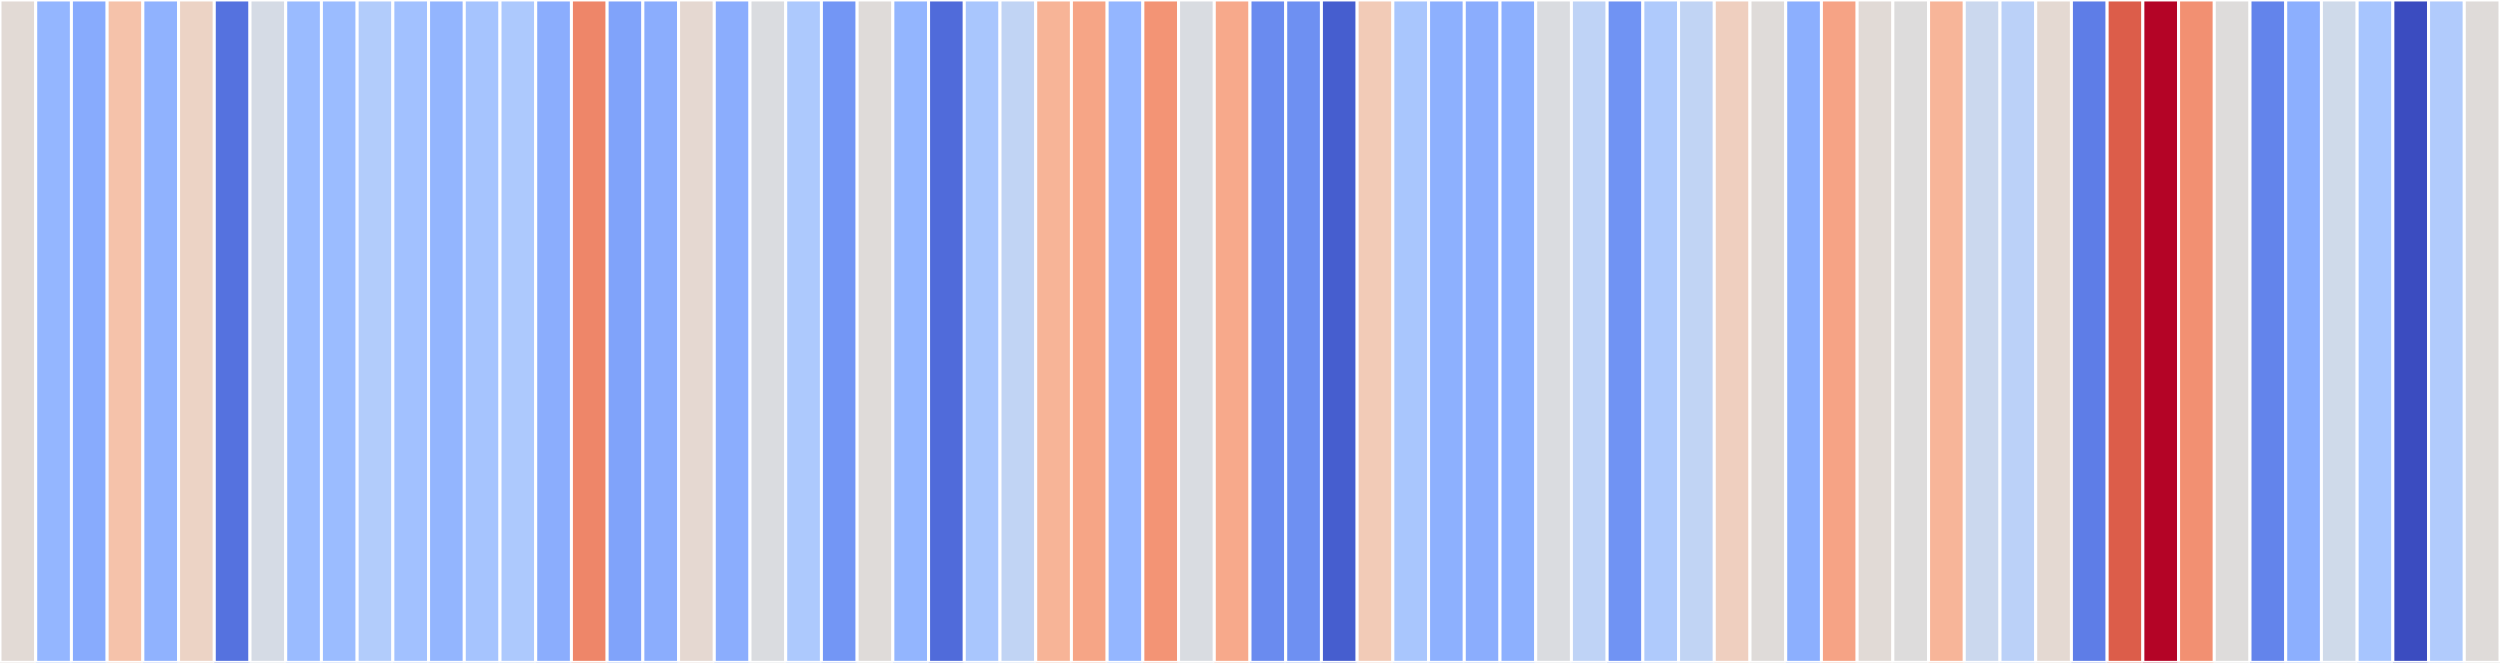
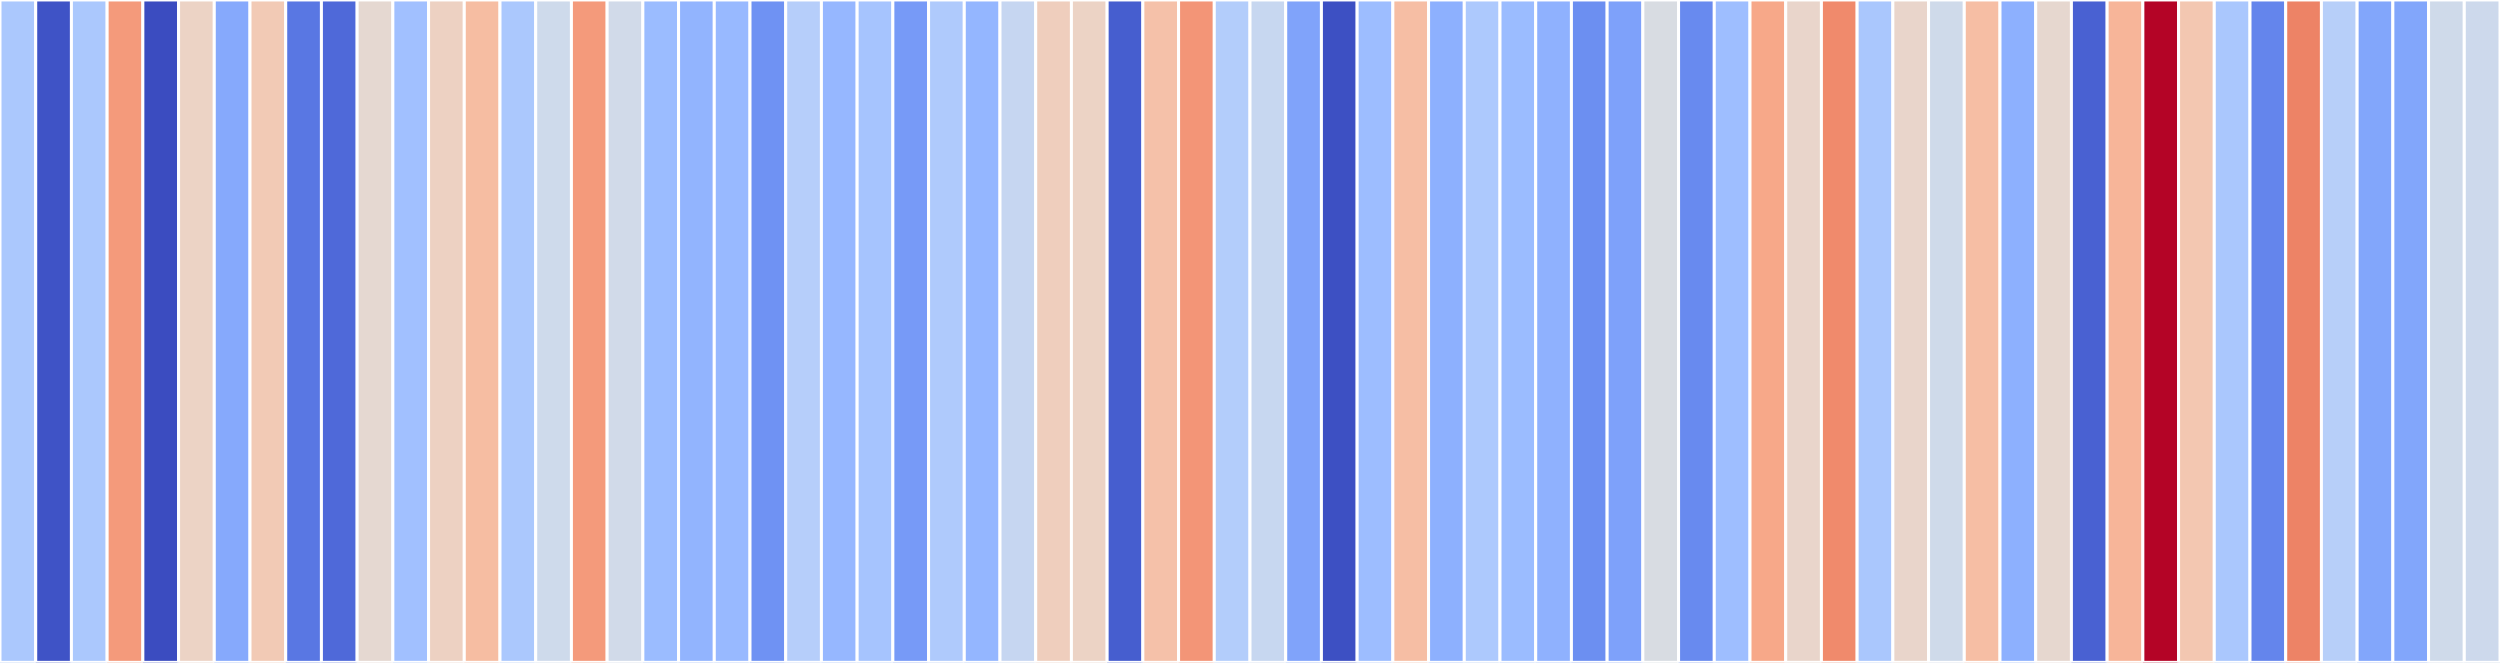
<svg xmlns="http://www.w3.org/2000/svg" width="837pt" height="221.76pt" viewBox="0 0 837 221.76" version="1.1">
  <defs>
    <style type="text/css">*{stroke-linejoin: round; stroke-linecap: butt}</style>
  </defs>
  <g id="figure_1">
    <g id="patch_1">
      <path d="M 0 221.76  L 837 221.76  L 837 0  L 0 0  z " style="fill: #ffffff" />
    </g>
    <g id="axes_1">
      <g id="QuadMesh_1">
-         <path d="M 0 -0  L 11.957 -0  L 11.957 221.76  L 0 221.76  L 0 -0  " clip-path="url(#p8f99c55781)" style="fill: #e2dad5; stroke: #ffffff" />
-         <path d="M 11.957 -0  L 23.914 -0  L 23.914 221.76  L 11.957 221.76  L 11.957 -0  " clip-path="url(#p8f99c55781)" style="fill: #94b6ff; stroke: #ffffff" />
-         <path d="M 23.914 -0  L 35.871 -0  L 35.871 221.76  L 23.914 221.76  L 23.914 -0  " clip-path="url(#p8f99c55781)" style="fill: #88abfd; stroke: #ffffff" />
-         <path d="M 35.871 -0  L 47.829 -0  L 47.829 221.76  L 35.871 221.76  L 35.871 -0  " clip-path="url(#p8f99c55781)" style="fill: #f5c2aa; stroke: #ffffff" />
-         <path d="M 47.829 -0  L 59.786 -0  L 59.786 221.76  L 47.829 221.76  L 47.829 -0  " clip-path="url(#p8f99c55781)" style="fill: #90b2fe; stroke: #ffffff" />
-         <path d="M 59.786 -0  L 71.743 -0  L 71.743 221.76  L 59.786 221.76  L 59.786 -0  " clip-path="url(#p8f99c55781)" style="fill: #ecd3c5; stroke: #ffffff" />
-         <path d="M 71.743 -0  L 83.7 -0  L 83.7 221.76  L 71.743 221.76  L 71.743 -0  " clip-path="url(#p8f99c55781)" style="fill: #5572df; stroke: #ffffff" />
-         <path d="M 83.7 -0  L 95.657 -0  L 95.657 221.76  L 83.7 221.76  L 83.7 -0  " clip-path="url(#p8f99c55781)" style="fill: #d5dbe5; stroke: #ffffff" />
-         <path d="M 95.657 -0  L 107.614 -0  L 107.614 221.76  L 95.657 221.76  L 95.657 -0  " clip-path="url(#p8f99c55781)" style="fill: #9abbff; stroke: #ffffff" />
-         <path d="M 107.614 -0  L 119.571 -0  L 119.571 221.76  L 107.614 221.76  L 107.614 -0  " clip-path="url(#p8f99c55781)" style="fill: #9bbcff; stroke: #ffffff" />
-         <path d="M 119.571 -0  L 131.529 -0  L 131.529 221.76  L 119.571 221.76  L 119.571 -0  " clip-path="url(#p8f99c55781)" style="fill: #b2ccfb; stroke: #ffffff" />
-         <path d="M 131.529 -0  L 143.486 -0  L 143.486 221.76  L 131.529 221.76  L 131.529 -0  " clip-path="url(#p8f99c55781)" style="fill: #a2c1ff; stroke: #ffffff" />
-         <path d="M 143.486 -0  L 155.443 -0  L 155.443 221.76  L 143.486 221.76  L 143.486 -0  " clip-path="url(#p8f99c55781)" style="fill: #93b5fe; stroke: #ffffff" />
-         <path d="M 155.443 -0  L 167.4 -0  L 167.4 221.76  L 155.443 221.76  L 155.443 -0  " clip-path="url(#p8f99c55781)" style="fill: #a6c4fe; stroke: #ffffff" />
-         <path d="M 167.4 -0  L 179.357 -0  L 179.357 221.76  L 167.4 221.76  L 167.4 -0  " clip-path="url(#p8f99c55781)" style="fill: #adc9fd; stroke: #ffffff" />
-         <path d="M 179.357 -0  L 191.314 -0  L 191.314 221.76  L 179.357 221.76  L 179.357 -0  " clip-path="url(#p8f99c55781)" style="fill: #8badfd; stroke: #ffffff" />
-         <path d="M 191.314 -0  L 203.271 -0  L 203.271 221.76  L 191.314 221.76  L 191.314 -0  " clip-path="url(#p8f99c55781)" style="fill: #ee8669; stroke: #ffffff" />
-         <path d="M 203.271 -0  L 215.229 -0  L 215.229 221.76  L 203.271 221.76  L 203.271 -0  " clip-path="url(#p8f99c55781)" style="fill: #80a3fa; stroke: #ffffff" />
-         <path d="M 215.229 -0  L 227.186 -0  L 227.186 221.76  L 215.229 221.76  L 215.229 -0  " clip-path="url(#p8f99c55781)" style="fill: #8badfd; stroke: #ffffff" />
-         <path d="M 227.186 -0  L 239.143 -0  L 239.143 221.76  L 227.186 221.76  L 227.186 -0  " clip-path="url(#p8f99c55781)" style="fill: #e5d8d1; stroke: #ffffff" />
-         <path d="M 239.143 -0  L 251.1 -0  L 251.1 221.76  L 239.143 221.76  L 239.143 -0  " clip-path="url(#p8f99c55781)" style="fill: #8badfd; stroke: #ffffff" />
-         <path d="M 251.1 -0  L 263.057 -0  L 263.057 221.76  L 251.1 221.76  L 251.1 -0  " clip-path="url(#p8f99c55781)" style="fill: #dadce0; stroke: #ffffff" />
-         <path d="M 263.057 -0  L 275.014 -0  L 275.014 221.76  L 263.057 221.76  L 263.057 -0  " clip-path="url(#p8f99c55781)" style="fill: #adc9fd; stroke: #ffffff" />
-         <path d="M 275.014 -0  L 286.971 -0  L 286.971 221.76  L 275.014 221.76  L 275.014 -0  " clip-path="url(#p8f99c55781)" style="fill: #7396f5; stroke: #ffffff" />
-         <path d="M 286.971 -0  L 298.929 -0  L 298.929 221.76  L 286.971 221.76  L 286.971 -0  " clip-path="url(#p8f99c55781)" style="fill: #dfdbd9; stroke: #ffffff" />
-         <path d="M 298.929 -0  L 310.886 -0  L 310.886 221.76  L 298.929 221.76  L 298.929 -0  " clip-path="url(#p8f99c55781)" style="fill: #93b5fe; stroke: #ffffff" />
-         <path d="M 310.886 -0  L 322.843 -0  L 322.843 221.76  L 310.886 221.76  L 310.886 -0  " clip-path="url(#p8f99c55781)" style="fill: #506bda; stroke: #ffffff" />
-         <path d="M 322.843 -0  L 334.8 -0  L 334.8 221.76  L 322.843 221.76  L 322.843 -0  " clip-path="url(#p8f99c55781)" style="fill: #a9c6fd; stroke: #ffffff" />
-         <path d="M 334.8 -0  L 346.757 -0  L 346.757 221.76  L 334.8 221.76  L 334.8 -0  " clip-path="url(#p8f99c55781)" style="fill: #c1d4f4; stroke: #ffffff" />
-         <path d="M 346.757 -0  L 358.714 -0  L 358.714 221.76  L 346.757 221.76  L 346.757 -0  " clip-path="url(#p8f99c55781)" style="fill: #f7b497; stroke: #ffffff" />
-         <path d="M 358.714 -0  L 370.671 -0  L 370.671 221.76  L 358.714 221.76  L 358.714 -0  " clip-path="url(#p8f99c55781)" style="fill: #f6a586; stroke: #ffffff" />
-         <path d="M 370.671 -0  L 382.629 -0  L 382.629 221.76  L 370.671 221.76  L 370.671 -0  " clip-path="url(#p8f99c55781)" style="fill: #94b6ff; stroke: #ffffff" />
-         <path d="M 382.629 -0  L 394.586 -0  L 394.586 221.76  L 382.629 221.76  L 382.629 -0  " clip-path="url(#p8f99c55781)" style="fill: #f39475; stroke: #ffffff" />
-         <path d="M 394.586 -0  L 406.543 -0  L 406.543 221.76  L 394.586 221.76  L 394.586 -0  " clip-path="url(#p8f99c55781)" style="fill: #d9dce1; stroke: #ffffff" />
-         <path d="M 406.543 -0  L 418.5 -0  L 418.5 221.76  L 406.543 221.76  L 406.543 -0  " clip-path="url(#p8f99c55781)" style="fill: #f7a98b; stroke: #ffffff" />
-         <path d="M 418.5 -0  L 430.457 -0  L 430.457 221.76  L 418.5 221.76  L 418.5 -0  " clip-path="url(#p8f99c55781)" style="fill: #6a8bef; stroke: #ffffff" />
-         <path d="M 430.457 -0  L 442.414 -0  L 442.414 221.76  L 430.457 221.76  L 430.457 -0  " clip-path="url(#p8f99c55781)" style="fill: #6e90f2; stroke: #ffffff" />
-         <path d="M 442.414 -0  L 454.371 -0  L 454.371 221.76  L 442.414 221.76  L 442.414 -0  " clip-path="url(#p8f99c55781)" style="fill: #465ecf; stroke: #ffffff" />
-         <path d="M 454.371 -0  L 466.329 -0  L 466.329 221.76  L 454.371 221.76  L 454.371 -0  " clip-path="url(#p8f99c55781)" style="fill: #f2cbb7; stroke: #ffffff" />
-         <path d="M 466.329 -0  L 478.286 -0  L 478.286 221.76  L 466.329 221.76  L 466.329 -0  " clip-path="url(#p8f99c55781)" style="fill: #a9c6fd; stroke: #ffffff" />
-         <path d="M 478.286 -0  L 490.243 -0  L 490.243 221.76  L 478.286 221.76  L 478.286 -0  " clip-path="url(#p8f99c55781)" style="fill: #8db0fe; stroke: #ffffff" />
-         <path d="M 490.243 -0  L 502.2 -0  L 502.2 221.76  L 490.243 221.76  L 490.243 -0  " clip-path="url(#p8f99c55781)" style="fill: #8badfd; stroke: #ffffff" />
-         <path d="M 502.2 -0  L 514.157 -0  L 514.157 221.76  L 502.2 221.76  L 502.2 -0  " clip-path="url(#p8f99c55781)" style="fill: #8db0fe; stroke: #ffffff" />
-         <path d="M 514.157 -0  L 526.114 -0  L 526.114 221.76  L 514.157 221.76  L 514.157 -0  " clip-path="url(#p8f99c55781)" style="fill: #dadce0; stroke: #ffffff" />
-         <path d="M 526.114 -0  L 538.071 -0  L 538.071 221.76  L 526.114 221.76  L 526.114 -0  " clip-path="url(#p8f99c55781)" style="fill: #bfd3f6; stroke: #ffffff" />
-         <path d="M 538.071 -0  L 550.029 -0  L 550.029 221.76  L 538.071 221.76  L 538.071 -0  " clip-path="url(#p8f99c55781)" style="fill: #7093f3; stroke: #ffffff" />
-         <path d="M 550.029 -0  L 561.986 -0  L 561.986 221.76  L 550.029 221.76  L 550.029 -0  " clip-path="url(#p8f99c55781)" style="fill: #afcafc; stroke: #ffffff" />
-         <path d="M 561.986 -0  L 573.943 -0  L 573.943 221.76  L 561.986 221.76  L 561.986 -0  " clip-path="url(#p8f99c55781)" style="fill: #c1d4f4; stroke: #ffffff" />
-         <path d="M 573.943 -0  L 585.9 -0  L 585.9 221.76  L 573.943 221.76  L 573.943 -0  " clip-path="url(#p8f99c55781)" style="fill: #efcfbf; stroke: #ffffff" />
-         <path d="M 585.9 -0  L 597.857 -0  L 597.857 221.76  L 585.9 221.76  L 585.9 -0  " clip-path="url(#p8f99c55781)" style="fill: #dfdbd9; stroke: #ffffff" />
-         <path d="M 597.857 -0  L 609.814 -0  L 609.814 221.76  L 597.857 221.76  L 597.857 -0  " clip-path="url(#p8f99c55781)" style="fill: #8caffe; stroke: #ffffff" />
-         <path d="M 609.814 -0  L 621.771 -0  L 621.771 221.76  L 609.814 221.76  L 609.814 -0  " clip-path="url(#p8f99c55781)" style="fill: #f6a385; stroke: #ffffff" />
-         <path d="M 621.771 -0  L 633.729 -0  L 633.729 221.76  L 621.771 221.76  L 621.771 -0  " clip-path="url(#p8f99c55781)" style="fill: #e1dad6; stroke: #ffffff" />
-         <path d="M 633.729 -0  L 645.686 -0  L 645.686 221.76  L 633.729 221.76  L 633.729 -0  " clip-path="url(#p8f99c55781)" style="fill: #dddcdc; stroke: #ffffff" />
-         <path d="M 645.686 -0  L 657.643 -0  L 657.643 221.76  L 645.686 221.76  L 645.686 -0  " clip-path="url(#p8f99c55781)" style="fill: #f7b599; stroke: #ffffff" />
-         <path d="M 657.643 -0  L 669.6 -0  L 669.6 221.76  L 657.643 221.76  L 657.643 -0  " clip-path="url(#p8f99c55781)" style="fill: #cbd8ee; stroke: #ffffff" />
-         <path d="M 669.6 -0  L 681.557 -0  L 681.557 221.76  L 669.6 221.76  L 669.6 -0  " clip-path="url(#p8f99c55781)" style="fill: #bbd1f8; stroke: #ffffff" />
-         <path d="M 681.557 -0  L 693.514 -0  L 693.514 221.76  L 681.557 221.76  L 681.557 -0  " clip-path="url(#p8f99c55781)" style="fill: #e4d9d2; stroke: #ffffff" />
-         <path d="M 693.514 -0  L 705.471 -0  L 705.471 221.76  L 693.514 221.76  L 693.514 -0  " clip-path="url(#p8f99c55781)" style="fill: #5e7de7; stroke: #ffffff" />
-         <path d="M 705.471 -0  L 717.429 -0  L 717.429 221.76  L 705.471 221.76  L 705.471 -0  " clip-path="url(#p8f99c55781)" style="fill: #dc5d4a; stroke: #ffffff" />
-         <path d="M 717.429 -0  L 729.386 -0  L 729.386 221.76  L 717.429 221.76  L 717.429 -0  " clip-path="url(#p8f99c55781)" style="fill: #b40426; stroke: #ffffff" />
-         <path d="M 729.386 -0  L 741.343 -0  L 741.343 221.76  L 729.386 221.76  L 729.386 -0  " clip-path="url(#p8f99c55781)" style="fill: #f29072; stroke: #ffffff" />
-         <path d="M 741.343 -0  L 753.3 -0  L 753.3 221.76  L 741.343 221.76  L 741.343 -0  " clip-path="url(#p8f99c55781)" style="fill: #dedcdb; stroke: #ffffff" />
-         <path d="M 753.3 -0  L 765.257 -0  L 765.257 221.76  L 753.3 221.76  L 753.3 -0  " clip-path="url(#p8f99c55781)" style="fill: #6384eb; stroke: #ffffff" />
-         <path d="M 765.257 -0  L 777.214 -0  L 777.214 221.76  L 765.257 221.76  L 765.257 -0  " clip-path="url(#p8f99c55781)" style="fill: #8caffe; stroke: #ffffff" />
-         <path d="M 777.214 -0  L 789.171 -0  L 789.171 221.76  L 777.214 221.76  L 777.214 -0  " clip-path="url(#p8f99c55781)" style="fill: #cfdaea; stroke: #ffffff" />
-         <path d="M 789.171 -0  L 801.129 -0  L 801.129 221.76  L 789.171 221.76  L 789.171 -0  " clip-path="url(#p8f99c55781)" style="fill: #a7c5fe; stroke: #ffffff" />
-         <path d="M 801.129 -0  L 813.086 -0  L 813.086 221.76  L 801.129 221.76  L 801.129 -0  " clip-path="url(#p8f99c55781)" style="fill: #3b4cc0; stroke: #ffffff" />
-         <path d="M 813.086 -0  L 825.043 -0  L 825.043 221.76  L 813.086 221.76  L 813.086 -0  " clip-path="url(#p8f99c55781)" style="fill: #b1cbfc; stroke: #ffffff" />
-         <path d="M 825.043 -0  L 837 -0  L 837 221.76  L 825.043 221.76  L 825.043 -0  " clip-path="url(#p8f99c55781)" style="fill: #dfdbd9; stroke: #ffffff" />
+         <path d="M 0 -0  L 11.957 -0  L 11.957 221.76  L 0 221.76  L 0 -0  " clip-path="url(#pd14cc6afc0)" style="fill: #abc8fd; stroke: #ffffff" />
+         <path d="M 11.957 -0  L 23.914 -0  L 23.914 221.76  L 11.957 221.76  L 11.957 -0  " clip-path="url(#pd14cc6afc0)" style="fill: #3f53c6; stroke: #ffffff" />
+         <path d="M 23.914 -0  L 35.871 -0  L 35.871 221.76  L 23.914 221.76  L 23.914 -0  " clip-path="url(#pd14cc6afc0)" style="fill: #abc8fd; stroke: #ffffff" />
+         <path d="M 35.871 -0  L 47.829 -0  L 47.829 221.76  L 35.871 221.76  L 35.871 -0  " clip-path="url(#pd14cc6afc0)" style="fill: #f49a7b; stroke: #ffffff" />
+         <path d="M 47.829 -0  L 59.786 -0  L 59.786 221.76  L 47.829 221.76  L 47.829 -0  " clip-path="url(#pd14cc6afc0)" style="fill: #3b4cc0; stroke: #ffffff" />
+         <path d="M 59.786 -0  L 71.743 -0  L 71.743 221.76  L 59.786 221.76  L 59.786 -0  " clip-path="url(#pd14cc6afc0)" style="fill: #ecd3c5; stroke: #ffffff" />
+         <path d="M 71.743 -0  L 83.7 -0  L 83.7 221.76  L 71.743 221.76  L 71.743 -0  " clip-path="url(#pd14cc6afc0)" style="fill: #86a9fc; stroke: #ffffff" />
+         <path d="M 83.7 -0  L 95.657 -0  L 95.657 221.76  L 83.7 221.76  L 83.7 -0  " clip-path="url(#pd14cc6afc0)" style="fill: #f2cab5; stroke: #ffffff" />
+         <path d="M 95.657 -0  L 107.614 -0  L 107.614 221.76  L 95.657 221.76  L 95.657 -0  " clip-path="url(#pd14cc6afc0)" style="fill: #5977e3; stroke: #ffffff" />
+         <path d="M 107.614 -0  L 119.571 -0  L 119.571 221.76  L 107.614 221.76  L 107.614 -0  " clip-path="url(#pd14cc6afc0)" style="fill: #4f69d9; stroke: #ffffff" />
+         <path d="M 119.571 -0  L 131.529 -0  L 131.529 221.76  L 119.571 221.76  L 119.571 -0  " clip-path="url(#pd14cc6afc0)" style="fill: #e5d8d1; stroke: #ffffff" />
+         <path d="M 131.529 -0  L 143.486 -0  L 143.486 221.76  L 131.529 221.76  L 131.529 -0  " clip-path="url(#pd14cc6afc0)" style="fill: #a1c0ff; stroke: #ffffff" />
+         <path d="M 143.486 -0  L 155.443 -0  L 155.443 221.76  L 143.486 221.76  L 143.486 -0  " clip-path="url(#pd14cc6afc0)" style="fill: #edd1c2; stroke: #ffffff" />
+         <path d="M 155.443 -0  L 167.4 -0  L 167.4 221.76  L 155.443 221.76  L 155.443 -0  " clip-path="url(#pd14cc6afc0)" style="fill: #f6bda2; stroke: #ffffff" />
+         <path d="M 167.4 -0  L 179.357 -0  L 179.357 221.76  L 167.4 221.76  L 167.4 -0  " clip-path="url(#pd14cc6afc0)" style="fill: #abc8fd; stroke: #ffffff" />
+         <path d="M 179.357 -0  L 191.314 -0  L 191.314 221.76  L 179.357 221.76  L 179.357 -0  " clip-path="url(#pd14cc6afc0)" style="fill: #cedaeb; stroke: #ffffff" />
+         <path d="M 191.314 -0  L 203.271 -0  L 203.271 221.76  L 191.314 221.76  L 191.314 -0  " clip-path="url(#pd14cc6afc0)" style="fill: #f49a7b; stroke: #ffffff" />
+         <path d="M 203.271 -0  L 215.229 -0  L 215.229 221.76  L 203.271 221.76  L 203.271 -0  " clip-path="url(#pd14cc6afc0)" style="fill: #d1dae9; stroke: #ffffff" />
+         <path d="M 215.229 -0  L 227.186 -0  L 227.186 221.76  L 215.229 221.76  L 215.229 -0  " clip-path="url(#pd14cc6afc0)" style="fill: #9bbcff; stroke: #ffffff" />
+         <path d="M 227.186 -0  L 239.143 -0  L 239.143 221.76  L 227.186 221.76  L 227.186 -0  " clip-path="url(#pd14cc6afc0)" style="fill: #92b4fe; stroke: #ffffff" />
+         <path d="M 239.143 -0  L 251.1 -0  L 251.1 221.76  L 239.143 221.76  L 239.143 -0  " clip-path="url(#pd14cc6afc0)" style="fill: #98b9ff; stroke: #ffffff" />
+         <path d="M 251.1 -0  L 263.057 -0  L 263.057 221.76  L 251.1 221.76  L 251.1 -0  " clip-path="url(#pd14cc6afc0)" style="fill: #6f92f3; stroke: #ffffff" />
+         <path d="M 263.057 -0  L 275.014 -0  L 275.014 221.76  L 263.057 221.76  L 263.057 -0  " clip-path="url(#pd14cc6afc0)" style="fill: #b6cefa; stroke: #ffffff" />
+         <path d="M 275.014 -0  L 286.971 -0  L 286.971 221.76  L 275.014 221.76  L 275.014 -0  " clip-path="url(#pd14cc6afc0)" style="fill: #96b7ff; stroke: #ffffff" />
+         <path d="M 286.971 -0  L 298.929 -0  L 298.929 221.76  L 286.971 221.76  L 286.971 -0  " clip-path="url(#pd14cc6afc0)" style="fill: #a6c4fe; stroke: #ffffff" />
+         <path d="M 298.929 -0  L 310.886 -0  L 310.886 221.76  L 298.929 221.76  L 298.929 -0  " clip-path="url(#pd14cc6afc0)" style="fill: #779af7; stroke: #ffffff" />
+         <path d="M 310.886 -0  L 322.843 -0  L 322.843 221.76  L 310.886 221.76  L 310.886 -0  " clip-path="url(#pd14cc6afc0)" style="fill: #afcafc; stroke: #ffffff" />
+         <path d="M 322.843 -0  L 334.8 -0  L 334.8 221.76  L 322.843 221.76  L 322.843 -0  " clip-path="url(#pd14cc6afc0)" style="fill: #94b6ff; stroke: #ffffff" />
+         <path d="M 334.8 -0  L 346.757 -0  L 346.757 221.76  L 334.8 221.76  L 334.8 -0  " clip-path="url(#pd14cc6afc0)" style="fill: #c6d6f1; stroke: #ffffff" />
+         <path d="M 346.757 -0  L 358.714 -0  L 358.714 221.76  L 346.757 221.76  L 346.757 -0  " clip-path="url(#pd14cc6afc0)" style="fill: #efcebd; stroke: #ffffff" />
+         <path d="M 358.714 -0  L 370.671 -0  L 370.671 221.76  L 358.714 221.76  L 358.714 -0  " clip-path="url(#pd14cc6afc0)" style="fill: #ecd3c5; stroke: #ffffff" />
+         <path d="M 370.671 -0  L 382.629 -0  L 382.629 221.76  L 370.671 221.76  L 370.671 -0  " clip-path="url(#pd14cc6afc0)" style="fill: #465ecf; stroke: #ffffff" />
+         <path d="M 382.629 -0  L 394.586 -0  L 394.586 221.76  L 382.629 221.76  L 382.629 -0  " clip-path="url(#pd14cc6afc0)" style="fill: #f5c1a9; stroke: #ffffff" />
+         <path d="M 394.586 -0  L 406.543 -0  L 406.543 221.76  L 394.586 221.76  L 394.586 -0  " clip-path="url(#pd14cc6afc0)" style="fill: #f39577; stroke: #ffffff" />
+         <path d="M 406.543 -0  L 418.5 -0  L 418.5 221.76  L 406.543 221.76  L 406.543 -0  " clip-path="url(#pd14cc6afc0)" style="fill: #b3cdfb; stroke: #ffffff" />
+         <path d="M 418.5 -0  L 430.457 -0  L 430.457 221.76  L 418.5 221.76  L 418.5 -0  " clip-path="url(#pd14cc6afc0)" style="fill: #c7d7f0; stroke: #ffffff" />
+         <path d="M 430.457 -0  L 442.414 -0  L 442.414 221.76  L 430.457 221.76  L 430.457 -0  " clip-path="url(#pd14cc6afc0)" style="fill: #80a3fa; stroke: #ffffff" />
+         <path d="M 442.414 -0  L 454.371 -0  L 454.371 221.76  L 442.414 221.76  L 442.414 -0  " clip-path="url(#pd14cc6afc0)" style="fill: #3d50c3; stroke: #ffffff" />
+         <path d="M 454.371 -0  L 466.329 -0  L 466.329 221.76  L 454.371 221.76  L 454.371 -0  " clip-path="url(#pd14cc6afc0)" style="fill: #9dbdff; stroke: #ffffff" />
+         <path d="M 466.329 -0  L 478.286 -0  L 478.286 221.76  L 466.329 221.76  L 466.329 -0  " clip-path="url(#pd14cc6afc0)" style="fill: #f6bea4; stroke: #ffffff" />
+         <path d="M 478.286 -0  L 490.243 -0  L 490.243 221.76  L 478.286 221.76  L 478.286 -0  " clip-path="url(#pd14cc6afc0)" style="fill: #8db0fe; stroke: #ffffff" />
+         <path d="M 490.243 -0  L 502.2 -0  L 502.2 221.76  L 490.243 221.76  L 490.243 -0  " clip-path="url(#pd14cc6afc0)" style="fill: #adc9fd; stroke: #ffffff" />
+         <path d="M 502.2 -0  L 514.157 -0  L 514.157 221.76  L 502.2 221.76  L 502.2 -0  " clip-path="url(#pd14cc6afc0)" style="fill: #9bbcff; stroke: #ffffff" />
+         <path d="M 514.157 -0  L 526.114 -0  L 526.114 221.76  L 514.157 221.76  L 514.157 -0  " clip-path="url(#pd14cc6afc0)" style="fill: #8fb1fe; stroke: #ffffff" />
+         <path d="M 526.114 -0  L 538.071 -0  L 538.071 221.76  L 526.114 221.76  L 526.114 -0  " clip-path="url(#pd14cc6afc0)" style="fill: #6c8ff1; stroke: #ffffff" />
+         <path d="M 538.071 -0  L 550.029 -0  L 550.029 221.76  L 538.071 221.76  L 538.071 -0  " clip-path="url(#pd14cc6afc0)" style="fill: #7ea1fa; stroke: #ffffff" />
+         <path d="M 550.029 -0  L 561.986 -0  L 561.986 221.76  L 550.029 221.76  L 550.029 -0  " clip-path="url(#pd14cc6afc0)" style="fill: #d8dce2; stroke: #ffffff" />
+         <path d="M 561.986 -0  L 573.943 -0  L 573.943 221.76  L 561.986 221.76  L 561.986 -0  " clip-path="url(#pd14cc6afc0)" style="fill: #688aef; stroke: #ffffff" />
+         <path d="M 573.943 -0  L 585.9 -0  L 585.9 221.76  L 573.943 221.76  L 573.943 -0  " clip-path="url(#pd14cc6afc0)" style="fill: #9ebeff; stroke: #ffffff" />
+         <path d="M 585.9 -0  L 597.857 -0  L 597.857 221.76  L 585.9 221.76  L 585.9 -0  " clip-path="url(#pd14cc6afc0)" style="fill: #f7a889; stroke: #ffffff" />
+         <path d="M 597.857 -0  L 609.814 -0  L 609.814 221.76  L 597.857 221.76  L 597.857 -0  " clip-path="url(#pd14cc6afc0)" style="fill: #e9d5cb; stroke: #ffffff" />
+         <path d="M 609.814 -0  L 621.771 -0  L 621.771 221.76  L 609.814 221.76  L 609.814 -0  " clip-path="url(#pd14cc6afc0)" style="fill: #f08a6c; stroke: #ffffff" />
+         <path d="M 621.771 -0  L 633.729 -0  L 633.729 221.76  L 621.771 221.76  L 621.771 -0  " clip-path="url(#pd14cc6afc0)" style="fill: #aac7fd; stroke: #ffffff" />
+         <path d="M 633.729 -0  L 645.686 -0  L 645.686 221.76  L 633.729 221.76  L 633.729 -0  " clip-path="url(#pd14cc6afc0)" style="fill: #e9d5cb; stroke: #ffffff" />
+         <path d="M 645.686 -0  L 657.643 -0  L 657.643 221.76  L 645.686 221.76  L 645.686 -0  " clip-path="url(#pd14cc6afc0)" style="fill: #cfdaea; stroke: #ffffff" />
+         <path d="M 657.643 -0  L 669.6 -0  L 669.6 221.76  L 657.643 221.76  L 657.643 -0  " clip-path="url(#pd14cc6afc0)" style="fill: #f6bea4; stroke: #ffffff" />
+         <path d="M 669.6 -0  L 681.557 -0  L 681.557 221.76  L 669.6 221.76  L 669.6 -0  " clip-path="url(#pd14cc6afc0)" style="fill: #8db0fe; stroke: #ffffff" />
+         <path d="M 681.557 -0  L 693.514 -0  L 693.514 221.76  L 681.557 221.76  L 681.557 -0  " clip-path="url(#pd14cc6afc0)" style="fill: #e6d7cf; stroke: #ffffff" />
+         <path d="M 693.514 -0  L 705.471 -0  L 705.471 221.76  L 693.514 221.76  L 693.514 -0  " clip-path="url(#pd14cc6afc0)" style="fill: #4961d2; stroke: #ffffff" />
+         <path d="M 705.471 -0  L 717.429 -0  L 717.429 221.76  L 705.471 221.76  L 705.471 -0  " clip-path="url(#pd14cc6afc0)" style="fill: #f7b599; stroke: #ffffff" />
+         <path d="M 717.429 -0  L 729.386 -0  L 729.386 221.76  L 717.429 221.76  L 717.429 -0  " clip-path="url(#pd14cc6afc0)" style="fill: #b40426; stroke: #ffffff" />
+         <path d="M 729.386 -0  L 741.343 -0  L 741.343 221.76  L 729.386 221.76  L 729.386 -0  " clip-path="url(#pd14cc6afc0)" style="fill: #f3c7b1; stroke: #ffffff" />
+         <path d="M 741.343 -0  L 753.3 -0  L 753.3 221.76  L 741.343 221.76  L 741.343 -0  " clip-path="url(#pd14cc6afc0)" style="fill: #aac7fd; stroke: #ffffff" />
+         <path d="M 753.3 -0  L 765.257 -0  L 765.257 221.76  L 753.3 221.76  L 753.3 -0  " clip-path="url(#pd14cc6afc0)" style="fill: #6485ec; stroke: #ffffff" />
+         <path d="M 765.257 -0  L 777.214 -0  L 777.214 221.76  L 765.257 221.76  L 765.257 -0  " clip-path="url(#pd14cc6afc0)" style="fill: #ed8366; stroke: #ffffff" />
+         <path d="M 777.214 -0  L 789.171 -0  L 789.171 221.76  L 777.214 221.76  L 777.214 -0  " clip-path="url(#pd14cc6afc0)" style="fill: #b7cff9; stroke: #ffffff" />
+         <path d="M 789.171 -0  L 801.129 -0  L 801.129 221.76  L 789.171 221.76  L 789.171 -0  " clip-path="url(#pd14cc6afc0)" style="fill: #82a6fb; stroke: #ffffff" />
+         <path d="M 801.129 -0  L 813.086 -0  L 813.086 221.76  L 801.129 221.76  L 801.129 -0  " clip-path="url(#pd14cc6afc0)" style="fill: #82a6fb; stroke: #ffffff" />
+         <path d="M 813.086 -0  L 825.043 -0  L 825.043 221.76  L 813.086 221.76  L 813.086 -0  " clip-path="url(#pd14cc6afc0)" style="fill: #cfdaea; stroke: #ffffff" />
+         <path d="M 825.043 -0  L 837 -0  L 837 221.76  L 825.043 221.76  L 825.043 -0  " clip-path="url(#pd14cc6afc0)" style="fill: #cdd9ec; stroke: #ffffff" />
      </g>
    </g>
  </g>
  <defs>
-     <clipPath id="p8f99c55781">
+     <clipPath id="pd14cc6afc0">
      <rect x="0" y="-0" width="837" height="221.76" />
    </clipPath>
  </defs>
</svg>
